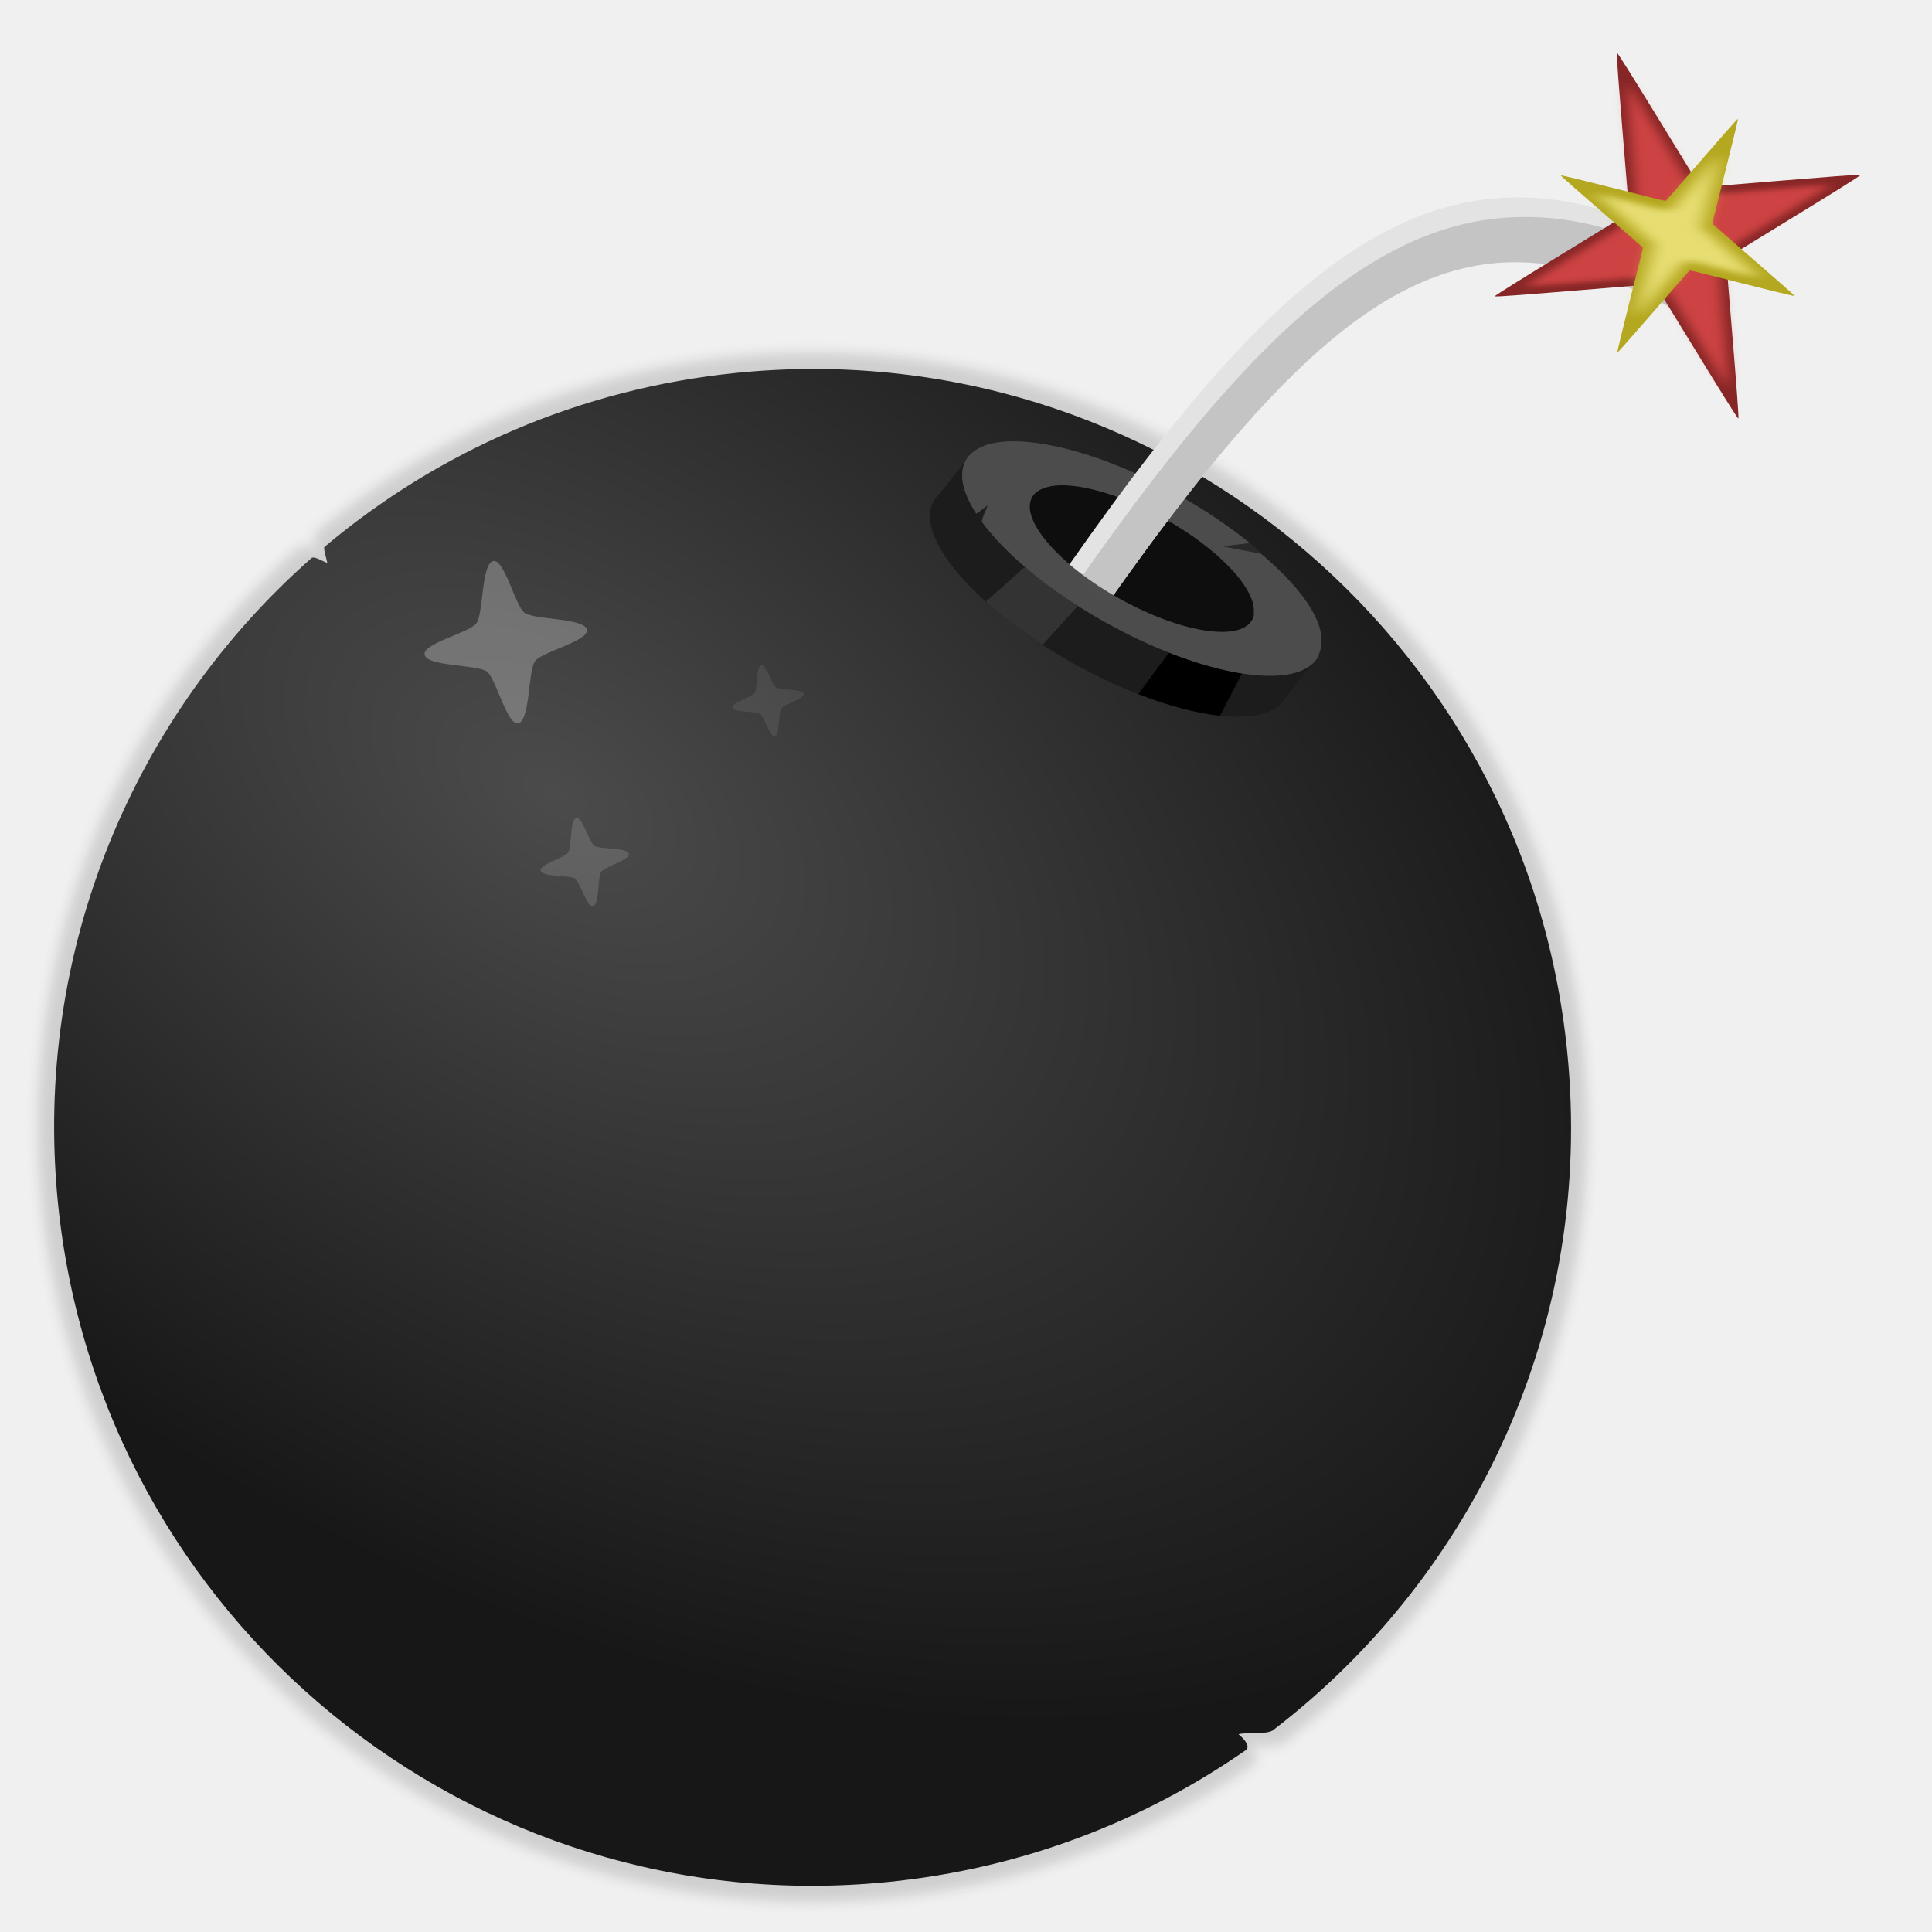
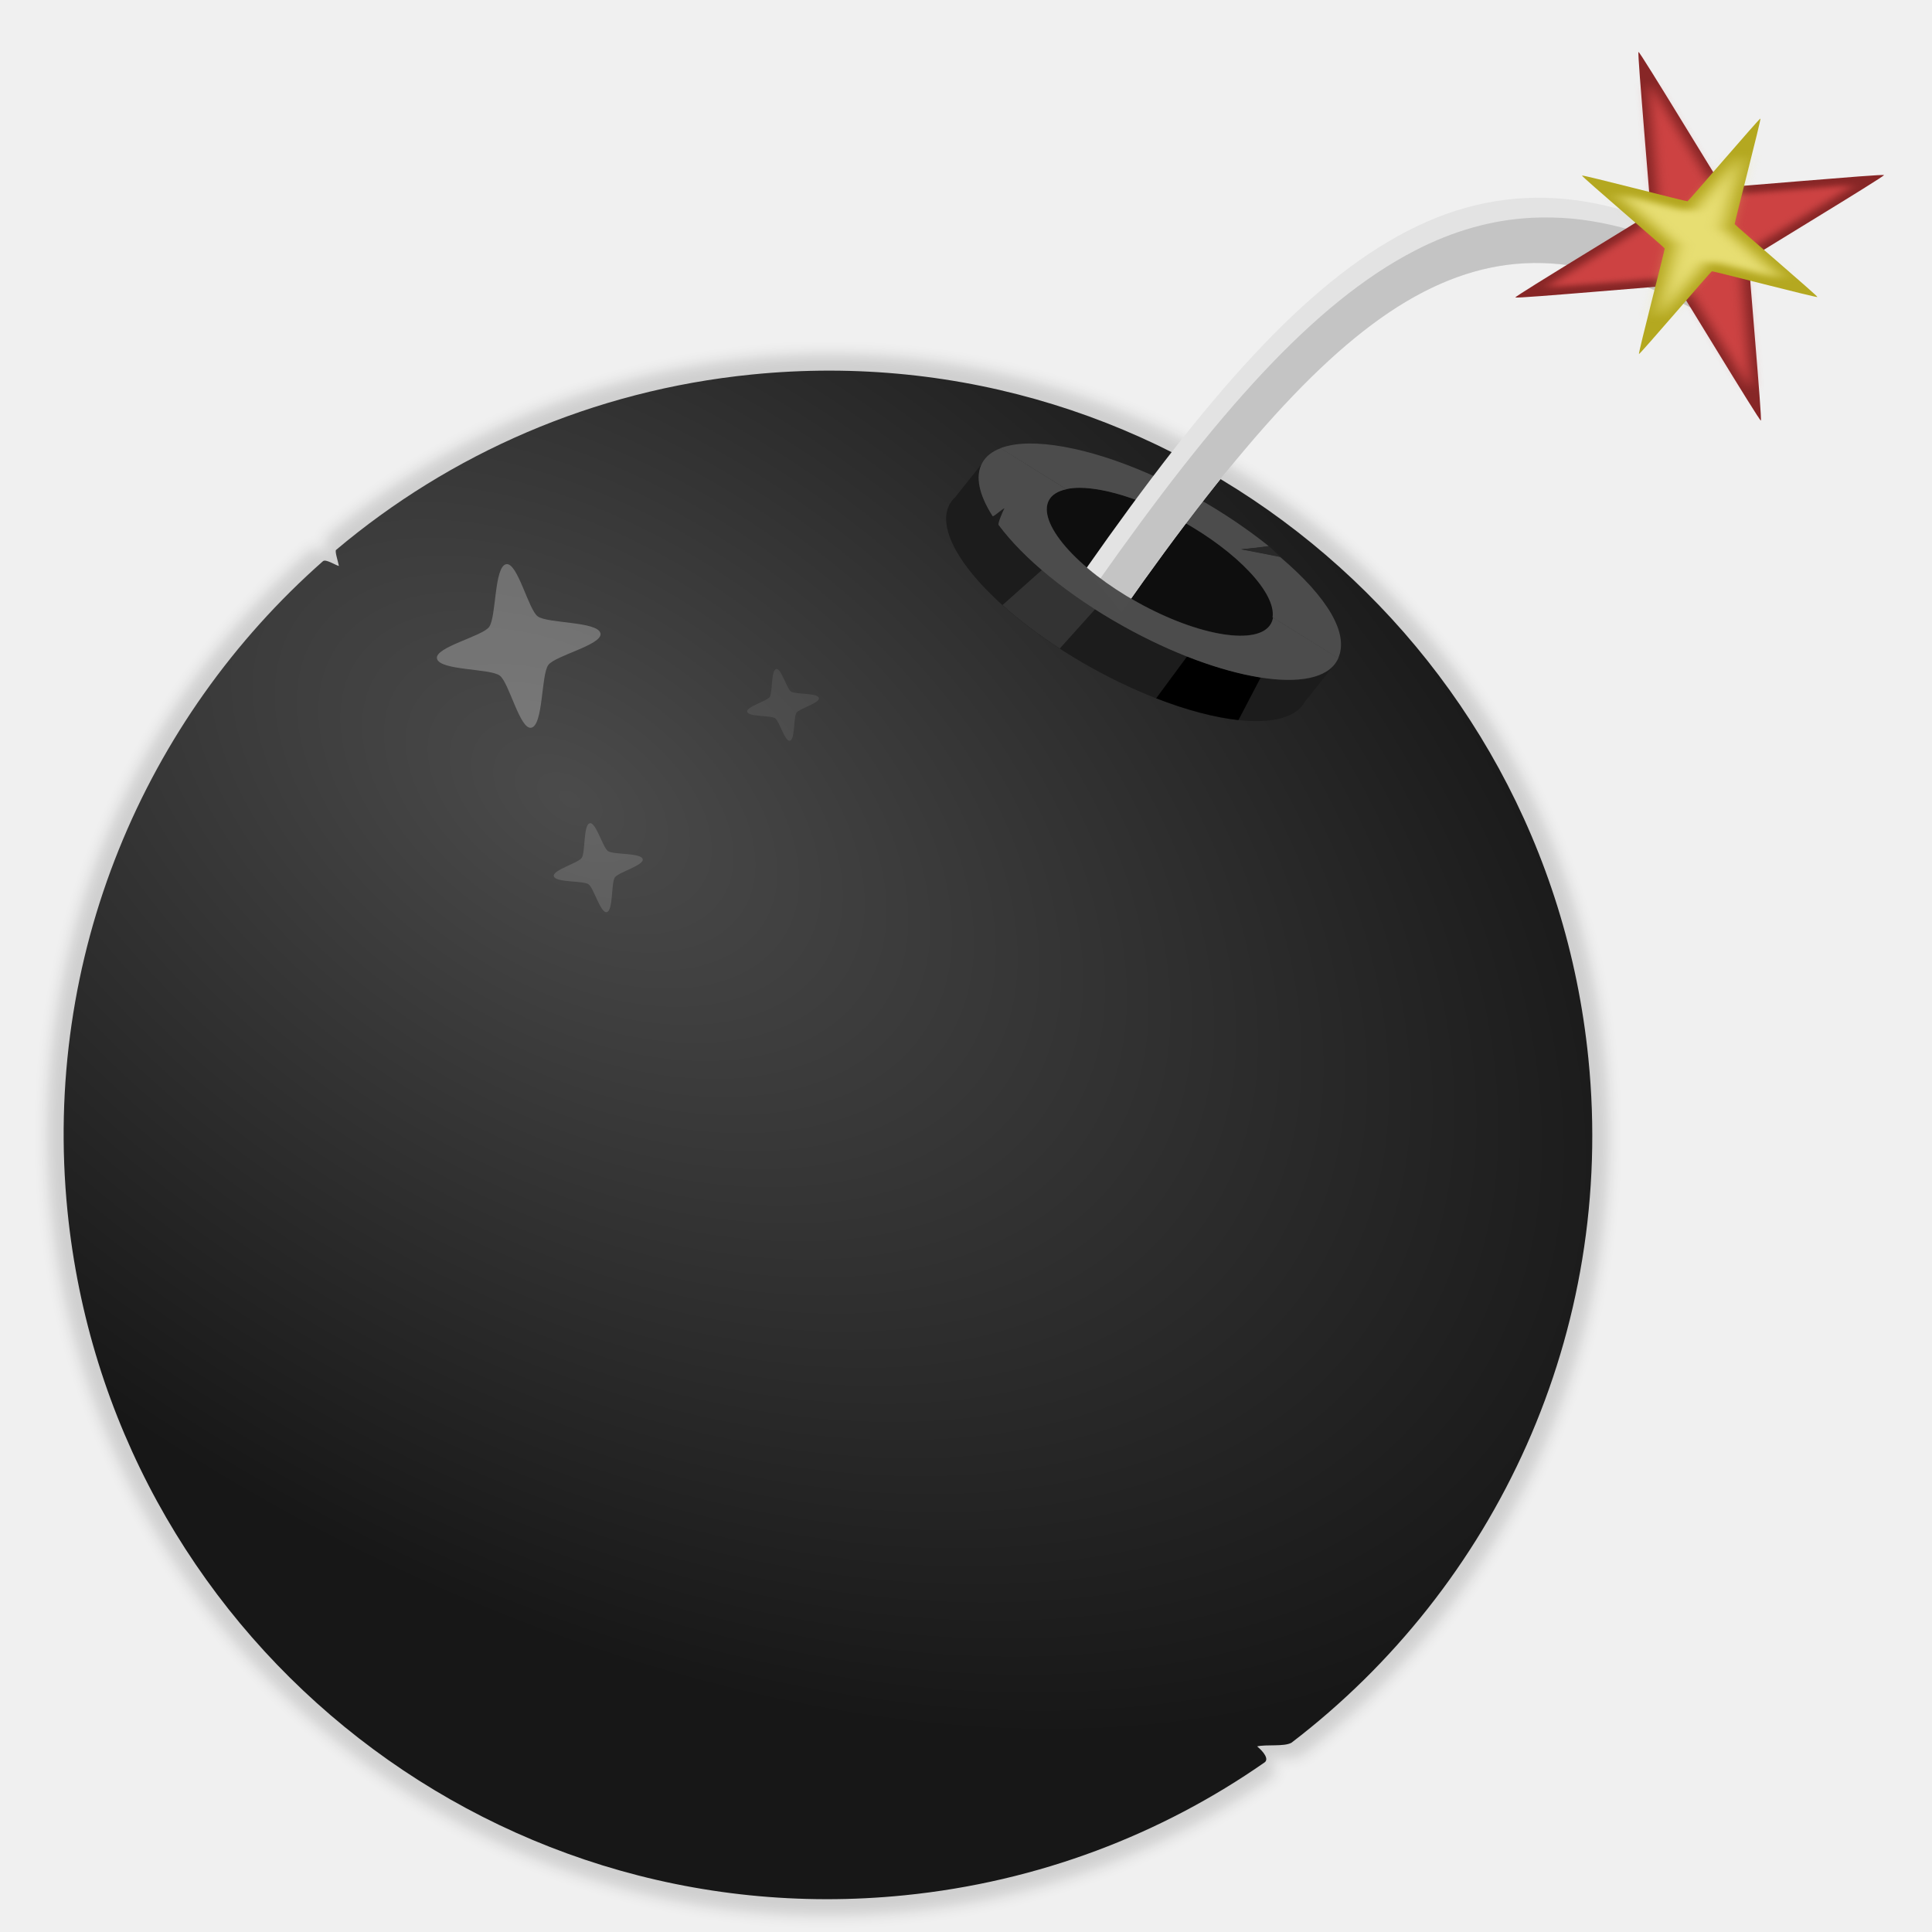
- <svg xmlns="http://www.w3.org/2000/svg" xmlns:xlink="http://www.w3.org/1999/xlink" width="60" height="60" viewBox="0 0 15.875 15.875" version="1.1" id="svg5">
+ <svg xmlns="http://www.w3.org/2000/svg" xmlns:xlink="http://www.w3.org/1999/xlink" width="64" height="64" viewBox="0 0 16.933 16.933" version="1.1" id="svg5">
  <defs id="defs2">
    <linearGradient id="linearGradient3009">
      <stop style="stop-color:#4a4a4a;stop-opacity:1;" offset="0" id="stop3005" />
      <stop style="stop-color:#161616;stop-opacity:1;" offset="1" id="stop3007" />
    </linearGradient>
    <radialGradient xlink:href="#linearGradient3009" id="radialGradient3011" cx="8.963" cy="13.277" fx="8.963" fy="13.277" r="8.976" gradientUnits="userSpaceOnUse" gradientTransform="matrix(0.9625879,0.62238,-0.3769664,0.5830253,2.579338,-7.201405)" />
    <filter style="color-interpolation-filters:sRGB" id="filter3349" x="-0.082" y="-0.082" width="1.164" height="1.164">
      <feGaussianBlur stdDeviation="0.108" id="feGaussianBlur3351" />
    </filter>
    <filter style="color-interpolation-filters:sRGB" id="filter3353" x="-0.033" y="-0.033" width="1.067" height="1.067">
      <feGaussianBlur stdDeviation="0.044" id="feGaussianBlur3355" />
    </filter>
    <filter style="color-interpolation-filters:sRGB" id="filter3412" x="-0.01" y="-0.01" width="1.02" height="1.02">
      <feGaussianBlur stdDeviation="0.059" id="feGaussianBlur3414" />
    </filter>
  </defs>
  <g id="layer1" transform="translate(-1.823659,0.3141425)">
-     <g id="g4697" style="display:inline" transform="translate(0.1870887,0.09354434)">
+     <g id="g4697" style="display:inline" transform="matrix(1.07489,0,0,1.07489,0.1440584,0.1135678)">
      <path id="path3402" style="opacity:0.421;mix-blend-mode:normal;fill:#000000;fill-opacity:0.328;stroke:none;stroke-width:0.148;stroke-linejoin:round;stroke-dasharray:none;stroke-opacity:1;filter:url(#filter3412)" d="m 14.844,7.983 c 0.26,2.585 -0.879,4.988 -2.802,6.457 -0.069,0.04 -0.239,0.014 -0.324,0.034 0.065,0.054 0.113,0.121 0.07,0.151 C 10.814,15.306 9.656,15.754 8.389,15.881 4.426,16.28 0.89,13.39 0.491,9.426 0.249,7.022 1.218,4.775 2.901,3.29 2.928,3.267 3.017,3.327 3.053,3.336 3.044,3.293 3.011,3.196 3.026,3.183 4.098,2.28 5.445,1.679 6.946,1.528 10.91,1.13 14.446,4.02 14.844,7.983 Z" transform="matrix(0.8823747,0,0,0.8823747,1.547988,1.175102)" />
      <path id="path3274" style="display:inline;opacity:0.772;fill:#ffffff;fill-opacity:0.034;stroke:none;stroke-width:0.247;stroke-linejoin:round;stroke-dasharray:none;stroke-opacity:1" d="M 7.741,2.882 A 6.076,6.076 0 0 0 2.303,9.535 6.076,6.076 0 0 0 5.456,14.27 5.772,10.429 59.652 0 0 9.049,12.66 5.772,10.429 59.652 0 0 14.327,7.846 6.076,6.076 0 0 0 7.741,2.882 Z" />
      <path id="path184" style="opacity:0.995;fill:url(#radialGradient3011);stroke:none;stroke-width:0.128;stroke-linejoin:round;stroke-dasharray:none;stroke-opacity:1" d="m 14.514,8.233 c 0.225,2.233 -0.759,4.309 -2.421,5.579 -0.06,0.034 -0.206,0.012 -0.28,0.03 0.056,0.046 0.098,0.105 0.06,0.131 C 11.032,14.559 10.032,14.946 8.937,15.056 5.513,15.401 2.458,12.904 2.113,9.479 1.905,7.402 2.741,5.461 4.196,4.178 4.219,4.158 4.296,4.21 4.326,4.217 4.319,4.18 4.291,4.096 4.303,4.086 5.23,3.305 6.394,2.786 7.691,2.656 11.115,2.311 14.17,4.808 14.514,8.233 Z" />
    </g>
-     <path id="path951" style="opacity:0.995;fill:#1c1c1c;fill-opacity:1;stroke-width:0.231;stroke-linejoin:round" d="M 9.761,3.47 9.538,3.75 a 1.657,0.604 29.13 0 0 -0.044,0.055 1.657,0.604 29.13 0 0 1.153,1.334 1.657,0.604 29.13 0 0 1.741,0.279 l 0.223,-0.28 A 1.657,0.604 29.13 0 1 10.915,4.804 1.657,0.604 29.13 0 1 9.761,3.47 Z" />
-     <ellipse style="opacity:0.995;fill:#0e0e0e;fill-opacity:1;stroke-width:0.145;stroke-linejoin:round" id="ellipse1965" cx="11.873" cy="-1.721" rx="1.036" ry="0.378" transform="rotate(29.12995)" />
-     <path id="path1951" style="fill:#333333;fill-opacity:1;stroke:none;stroke-width:0.168px;stroke-linecap:butt;stroke-linejoin:miter;stroke-opacity:1" d="M 10.246,4.343 9.924,4.63 A 1.657,0.604 29.13 0 0 10.391,4.984 L 10.68,4.664 A 1.657,0.604 29.13 0 1 10.246,4.343 Z" />
-     <path id="path4739" style="opacity:0.995;fill:#4c4c4c;fill-opacity:1;stroke:none;stroke-width:0.231;stroke-linejoin:round" d="m 10.142,3.312 c -0.092,7.999e-4 -0.172,0.014 -0.237,0.038 l 0.538,0.334 a 1.036,0.378 29.13 0 1 0.111,-0.011 1.036,0.378 29.13 0 1 0.834,0.272 1.036,0.378 29.13 0 1 0.737,0.784 l 0.535,0.333 c 0.09,-0.2 -0.085,-0.496 -0.474,-0.826 -0.009,-0.008 -0.318,-0.062 -0.318,-0.062 0,0 0.234,-0.019 0.224,-0.027 C 11.922,4.01 11.721,3.873 11.497,3.748 10.985,3.463 10.481,3.309 10.142,3.312 Z" />
-     <g id="g4733" transform="translate(0.2697921,0.2263139)">
+     <path id="path951" style="opacity:0.995;fill:#1c1c1c;fill-opacity:1;stroke-width:0.249;stroke-linejoin:round" d="m 10.435,3.743 -0.24,0.301 a 1.781,0.649 29.13 0 0 -0.047,0.059 1.781,0.649 29.13 0 0 1.24,1.434 1.781,0.649 29.13 0 0 1.872,0.3 L 13.5,5.535 A 1.781,0.649 29.13 0 1 11.675,5.177 1.781,0.649 29.13 0 1 10.435,3.743 Z" />
+     <ellipse style="opacity:0.995;fill:#0e0e0e;fill-opacity:1;stroke-width:0.155;stroke-linejoin:round" id="ellipse1965" cx="12.718" cy="-1.811" rx="1.113" ry="0.406" transform="rotate(29.12995)" />
+     <path id="path1951" style="fill:#333333;fill-opacity:1;stroke:none;stroke-width:0.18px;stroke-linecap:butt;stroke-linejoin:miter;stroke-opacity:1" d="M 10.956,4.681 10.61,4.989 a 1.781,0.649 29.13 0 0 0.502,0.381 l 0.31,-0.345 A 1.781,0.649 29.13 0 1 10.956,4.681 Z" />
+     <path id="path4739" style="opacity:0.995;fill:#4c4c4c;fill-opacity:1;stroke:none;stroke-width:0.249;stroke-linejoin:round" d="m 10.845,3.573 c -0.099,8.598e-4 -0.185,0.015 -0.254,0.041 l 0.578,0.359 a 1.113,0.406 29.13 0 1 0.119,-0.012 1.113,0.406 29.13 0 1 0.896,0.293 1.113,0.406 29.13 0 1 0.793,0.843 l 0.575,0.358 c 0.097,-0.215 -0.091,-0.533 -0.509,-0.888 -0.01,-0.008 -0.342,-0.067 -0.342,-0.067 0,0 0.252,-0.021 0.241,-0.029 C 12.757,4.323 12.541,4.176 12.301,4.042 11.751,3.735 11.209,3.57 10.845,3.573 Z" />
+     <g id="g4733" transform="matrix(1.07489,0,0,1.07489,0.2329555,0.2562805)">
      <path style="color:#000000;display:inline;fill:#e3e3e3;fill-opacity:1;stroke-width:1.272;-inkscape-stroke:none" d="m 14.242,1.092 c -0.442,-0.042 -0.864,0.043 -1.283,0.259 -0.837,0.431 -1.642,1.354 -2.623,2.754 l 0.288,0.356 c 0.964,-1.376 1.73,-2.233 2.461,-2.61 0.731,-0.377 1.442,-0.307 2.377,0.236 L 15.64,1.591 C 15.144,1.304 14.684,1.134 14.242,1.092 Z" id="path1967" />
      <path id="path2074" style="color:#000000;display:inline;fill:#c4c4c4;fill-opacity:1;stroke-width:1.272;-inkscape-stroke:none" d="m 13.973,1.245 c -0.325,0.016 -0.641,0.105 -0.955,0.267 -0.828,0.427 -1.624,1.334 -2.589,2.706 l 0.196,0.242 c 0.964,-1.376 1.73,-2.233 2.461,-2.61 0.731,-0.377 1.441,-0.307 2.377,0.236 L 15.602,1.697 C 15.143,1.443 14.714,1.292 14.3,1.252 14.19,1.242 14.081,1.24 13.973,1.245 Z" />
    </g>
-     <path id="path1960" style="opacity:0.995;fill:#000000;fill-opacity:1;stroke-width:0.231;stroke-linejoin:round" d="M 11.429,5.048 11.177,5.389 A 1.657,0.604 29.13 0 0 11.848,5.567 L 12.029,5.22 A 1.657,0.604 29.13 0 1 11.429,5.048 Z" />
-     <path style="opacity:0.995;fill:#872525;fill-opacity:1;stroke:none;stroke-width:0.365;stroke-linejoin:round;stroke-dasharray:none;stroke-opacity:1" id="path2131" d="m 18.884,6.422 c -1.6e-5,0.013 -1.261,0.264 -1.27,0.273 -0.01,0.009 -0.34,1.27 -0.353,1.27 -0.013,-1.64e-5 -0.264,-1.261 -0.273,-1.27 -0.009,-0.01 -1.27,-0.34 -1.27,-0.353 1.6e-5,-0.013 1.261,-0.264 1.27,-0.273 0.01,-0.009 0.34,-1.27 0.353,-1.27 0.013,1.63e-5 0.264,1.261 0.273,1.27 0.009,0.01 1.27,0.34 1.27,0.353 z" transform="rotate(-19.80992,2.825486,8.847919)" />
-     <path style="opacity:0.995;fill:#cd4242;fill-opacity:1;stroke:none;stroke-width:0.365;stroke-linejoin:round;stroke-dasharray:none;stroke-opacity:1;filter:url(#filter3353)" id="path3345" d="m 18.884,6.422 c -1.6e-5,0.013 -1.261,0.264 -1.27,0.273 -0.01,0.009 -0.34,1.27 -0.353,1.27 -0.013,-1.64e-5 -0.264,-1.261 -0.273,-1.27 -0.009,-0.01 -1.27,-0.34 -1.27,-0.353 1.6e-5,-0.013 1.261,-0.264 1.27,-0.273 0.01,-0.009 0.34,-1.27 0.353,-1.27 0.013,1.63e-5 0.264,1.261 0.273,1.27 0.009,0.01 1.27,0.34 1.27,0.353 z" transform="matrix(0.7820966,-0.281725,0.281725,0.7820966,0.2796726,1.504959)" />
-     <path style="opacity:0.995;fill:#b4a81f;fill-opacity:1;stroke:none;stroke-width:0.365;stroke-linejoin:round;stroke-dasharray:none;stroke-opacity:1" id="path2809" d="m 18.884,6.422 c -1.6e-5,0.013 -1.261,0.264 -1.27,0.273 -0.01,0.009 -0.34,1.27 -0.353,1.27 -0.013,-1.64e-5 -0.264,-1.261 -0.273,-1.27 -0.009,-0.01 -1.27,-0.34 -1.27,-0.353 1.6e-5,-0.013 1.261,-0.264 1.27,-0.273 0.01,-0.009 0.34,-1.27 0.353,-1.27 0.013,1.63e-5 0.264,1.261 0.273,1.27 0.009,0.01 1.27,0.34 1.27,0.353 z" transform="matrix(0.2973209,-0.6140162,0.6140162,0.2973209,6.546127,10.34787)" />
-     <path style="opacity:1;mix-blend-mode:normal;fill:#ffffff;fill-opacity:0.262;stroke:none;stroke-width:0.365;stroke-linejoin:round;stroke-dasharray:none;stroke-opacity:1" id="path3201" d="M 1.947,-0.33 C 1.682,-0.299 1.542,-1.415 1.345,-1.593 1.134,-1.782 -0.017,-1.843 -0.049,-2.125 -0.079,-2.389 1.036,-2.529 1.214,-2.727 c 0.19,-0.211 0.25,-1.361 0.532,-1.394 0.264,-0.03 0.404,1.085 0.602,1.263 0.211,0.19 1.361,0.25 1.394,0.532 0.03,0.264 -1.085,0.404 -1.263,0.602 -0.19,0.211 -0.25,1.361 -0.532,1.394 z" transform="matrix(0.3535219,-0.03554089,0.03554089,0.3535219,5.405594,5.815055)" />
-     <path style="opacity:0.995;fill:#e7de72;fill-opacity:1;stroke:none;stroke-width:0.365;stroke-linejoin:round;stroke-dasharray:none;stroke-opacity:1;filter:url(#filter3349)" id="path3347" d="m 18.884,6.422 c -1.6e-5,0.013 -1.261,0.264 -1.27,0.273 -0.01,0.009 -0.34,1.27 -0.353,1.27 -0.013,-1.64e-5 -0.264,-1.261 -0.273,-1.27 -0.009,-0.01 -1.27,-0.34 -1.27,-0.353 1.6e-5,-0.013 1.261,-0.264 1.27,-0.273 0.01,-0.009 0.34,-1.27 0.353,-1.27 0.013,1.63e-5 0.264,1.261 0.273,1.27 0.009,0.01 1.27,0.34 1.27,0.353 z" transform="matrix(0.207858,-0.4292609,0.4292609,0.207858,9.273064,7.72235)" />
-     <path style="fill:#000000;fill-opacity:0.309;stroke:none;stroke-width:0.229px;stroke-linecap:butt;stroke-linejoin:miter;stroke-opacity:1" d="m 9.845,3.904 0.097,-0.063 -0.047,0.136 c -0.018,-0.024 -0.035,-0.049 -0.05,-0.073 z" id="path3359" />
-     <path style="opacity:1;mix-blend-mode:normal;fill:#ffffff;fill-opacity:0.142;stroke:none;stroke-width:0.365;stroke-linejoin:round;stroke-dasharray:none;stroke-opacity:1" id="path4572" d="M 1.947,-0.33 C 1.682,-0.299 1.542,-1.415 1.345,-1.593 1.134,-1.782 -0.017,-1.843 -0.049,-2.125 -0.079,-2.389 1.036,-2.529 1.214,-2.727 c 0.19,-0.211 0.25,-1.361 0.532,-1.394 0.264,-0.03 0.404,1.085 0.602,1.263 0.211,0.19 1.361,0.25 1.394,0.532 0.03,0.264 -1.085,0.404 -1.263,0.602 -0.19,0.211 -0.25,1.361 -0.532,1.394 z" transform="matrix(0.1924795,-0.02652042,0.02652042,0.1924795,6.331441,7.247886)" />
-     <path style="opacity:1;mix-blend-mode:normal;fill:#ffffff;fill-opacity:0.081;stroke:none;stroke-width:0.365;stroke-linejoin:round;stroke-dasharray:none;stroke-opacity:1" id="path4632" d="M 1.947,-0.33 C 1.682,-0.299 1.542,-1.415 1.345,-1.593 1.134,-1.782 -0.017,-1.843 -0.049,-2.125 -0.079,-2.389 1.036,-2.529 1.214,-2.727 c 0.19,-0.211 0.25,-1.361 0.532,-1.394 0.264,-0.03 0.404,1.085 0.602,1.263 0.211,0.19 1.361,0.25 1.394,0.532 0.03,0.264 -1.085,0.404 -1.263,0.602 -0.19,0.211 -0.25,1.361 -0.532,1.394 z" transform="matrix(0.1552877,-0.02139602,0.02139602,0.1552877,7.895411,5.82829)" />
-     <path id="path4744" style="opacity:0.995;fill:#4c4c4c;fill-opacity:1;stroke:none;stroke-width:0.231;stroke-linejoin:round" d="m 10.077,3.315 c -0.021,0.002 -0.041,0.004 -0.06,0.007 0.019,-0.003 0.039,-0.006 0.06,-0.007 z m -0.089,0.012 c -0.019,0.004 -0.037,0.009 -0.054,0.014 0.017,-0.005 0.035,-0.01 0.054,-0.014 z m -0.079,0.023 c -0.069,0.026 -0.12,0.065 -0.15,0.119 -0.061,0.11 -0.026,0.263 0.084,0.435 0.007,0.012 0.081,-0.064 0.097,-0.063 -0.007,0.011 -0.056,0.123 -0.047,0.135 0.198,0.268 0.563,0.573 1.02,0.827 0.799,0.445 1.579,0.57 1.741,0.279 0.004,-0.006 0.007,-0.013 0.01,-0.02 L 12.129,4.73 a 1.036,0.378 29.13 0 1 -0.017,0.05 1.036,0.378 29.13 0 1 -1.088,-0.174 1.036,0.378 29.13 0 1 -0.721,-0.834 1.036,0.378 29.13 0 1 0.143,-0.088 z m 1.833,0.543 c 0.026,0.017 0.051,0.033 0.075,0.05 -0.025,-0.017 -0.05,-0.034 -0.075,-0.05 z m 0.075,0.05 c 0.025,0.017 0.049,0.033 0.073,0.05 -0.024,-0.017 -0.048,-0.033 -0.073,-0.05 z m 0.596,0.505 c 0.016,0.017 0.031,0.034 0.046,0.051 -0.015,-0.017 -0.03,-0.034 -0.046,-0.051 z" />
-     <path style="fill:#292929;fill-opacity:1;stroke:none;stroke-width:0.265px;stroke-linecap:butt;stroke-linejoin:miter;stroke-opacity:1" d="m 11.872,4.175 0.224,-0.027 0.094,0.089 z" id="path4749" />
+     <path id="path1960" style="opacity:0.995;fill:#000000;fill-opacity:1;stroke-width:0.249;stroke-linejoin:round" d="m 12.228,5.439 -0.271,0.367 a 1.781,0.649 29.13 0 0 0.721,0.191 L 12.873,5.624 A 1.781,0.649 29.13 0 1 12.228,5.439 Z" />
+     <path style="opacity:0.995;fill:#872525;fill-opacity:1;stroke:none;stroke-width:0.365;stroke-linejoin:round;stroke-dasharray:none;stroke-opacity:1" id="path2131" d="m 18.884,6.422 c -1.6e-5,0.013 -1.261,0.264 -1.27,0.273 -0.01,0.009 -0.34,1.27 -0.353,1.27 -0.013,-1.64e-5 -0.264,-1.261 -0.273,-1.27 -0.009,-0.01 -1.27,-0.34 -1.27,-0.353 1.6e-5,-0.013 1.261,-0.264 1.27,-0.273 0.01,-0.009 0.34,-1.27 0.353,-1.27 0.013,1.63e-5 0.264,1.261 0.273,1.27 0.009,0.01 1.27,0.34 1.27,0.353 z" transform="matrix(1.011281,-0.3642812,0.3642812,1.011281,-3.100444,1.605103)" />
+     <path style="opacity:0.995;fill:#cd4242;fill-opacity:1;stroke:none;stroke-width:0.365;stroke-linejoin:round;stroke-dasharray:none;stroke-opacity:1;filter:url(#filter3353)" id="path3345" d="m 18.884,6.422 c -1.6e-5,0.013 -1.261,0.264 -1.27,0.273 -0.01,0.009 -0.34,1.27 -0.353,1.27 -0.013,-1.64e-5 -0.264,-1.261 -0.273,-1.27 -0.009,-0.01 -1.27,-0.34 -1.27,-0.353 1.6e-5,-0.013 1.261,-0.264 1.27,-0.273 0.01,-0.009 0.34,-1.27 0.353,-1.27 0.013,1.63e-5 0.264,1.261 0.273,1.27 0.009,0.01 1.27,0.34 1.27,0.353 z" transform="matrix(0.8406682,-0.3028236,0.3028236,0.8406682,0.2435759,1.630684)" />
+     <path style="opacity:0.995;fill:#b4a81f;fill-opacity:1;stroke:none;stroke-width:0.365;stroke-linejoin:round;stroke-dasharray:none;stroke-opacity:1" id="path2809" d="m 18.884,6.422 c -1.6e-5,0.013 -1.261,0.264 -1.27,0.273 -0.01,0.009 -0.34,1.27 -0.353,1.27 -0.013,-1.64e-5 -0.264,-1.261 -0.273,-1.27 -0.009,-0.01 -1.27,-0.34 -1.27,-0.353 1.6e-5,-0.013 1.261,-0.264 1.27,-0.273 0.01,-0.009 0.34,-1.27 0.353,-1.27 0.013,1.63e-5 0.264,1.261 0.273,1.27 0.009,0.01 1.27,0.34 1.27,0.353 z" transform="matrix(0.3195873,-0.6600001,0.6600001,0.3195873,6.979329,11.13584)" />
+     <path style="opacity:1;mix-blend-mode:normal;fill:#ffffff;fill-opacity:0.262;stroke:none;stroke-width:0.365;stroke-linejoin:round;stroke-dasharray:none;stroke-opacity:1" id="path3201" d="M 1.947,-0.33 C 1.682,-0.299 1.542,-1.415 1.345,-1.593 1.134,-1.782 -0.017,-1.843 -0.049,-2.125 -0.079,-2.389 1.036,-2.529 1.214,-2.727 c 0.19,-0.211 0.25,-1.361 0.532,-1.394 0.264,-0.03 0.404,1.085 0.602,1.263 0.211,0.19 1.361,0.25 1.394,0.532 0.03,0.264 -1.085,0.404 -1.263,0.602 -0.19,0.211 -0.25,1.361 -0.532,1.394 z" transform="matrix(0.3799973,-0.03820256,0.03820256,0.3799973,5.75338,6.263565)" />
+     <path style="opacity:0.995;fill:#e7de72;fill-opacity:1;stroke:none;stroke-width:0.365;stroke-linejoin:round;stroke-dasharray:none;stroke-opacity:1;filter:url(#filter3349)" id="path3347" d="m 18.884,6.422 c -1.6e-5,0.013 -1.261,0.264 -1.27,0.273 -0.01,0.009 -0.34,1.27 -0.353,1.27 -0.013,-1.64e-5 -0.264,-1.261 -0.273,-1.27 -0.009,-0.01 -1.27,-0.34 -1.27,-0.353 1.6e-5,-0.013 1.261,-0.264 1.27,-0.273 0.01,-0.009 0.34,-1.27 0.353,-1.27 0.013,1.63e-5 0.264,1.261 0.273,1.27 0.009,0.01 1.27,0.34 1.27,0.353 z" transform="matrix(0.2234246,-0.4614084,0.4614084,0.2234246,9.910487,8.313698)" />
+     <path style="fill:#000000;fill-opacity:0.309;stroke:none;stroke-width:0.246px;stroke-linecap:butt;stroke-linejoin:miter;stroke-opacity:1" d="m 10.525,4.21 0.105,-0.068 -0.051,0.146 c -0.019,-0.026 -0.038,-0.052 -0.054,-0.078 z" id="path3359" />
+     <path style="opacity:1;mix-blend-mode:normal;fill:#ffffff;fill-opacity:0.142;stroke:none;stroke-width:0.365;stroke-linejoin:round;stroke-dasharray:none;stroke-opacity:1" id="path4572" d="M 1.947,-0.33 C 1.682,-0.299 1.542,-1.415 1.345,-1.593 1.134,-1.782 -0.017,-1.843 -0.049,-2.125 -0.079,-2.389 1.036,-2.529 1.214,-2.727 c 0.19,-0.211 0.25,-1.361 0.532,-1.394 0.264,-0.03 0.404,1.085 0.602,1.263 0.211,0.19 1.361,0.25 1.394,0.532 0.03,0.264 -1.085,0.404 -1.263,0.602 -0.19,0.211 -0.25,1.361 -0.532,1.394 z" transform="matrix(0.2068944,-0.02850655,0.02850655,0.2068944,6.748564,7.803701)" />
+     <path style="opacity:1;mix-blend-mode:normal;fill:#ffffff;fill-opacity:0.081;stroke:none;stroke-width:0.365;stroke-linejoin:round;stroke-dasharray:none;stroke-opacity:1" id="path4632" d="M 1.947,-0.33 C 1.682,-0.299 1.542,-1.415 1.345,-1.593 1.134,-1.782 -0.017,-1.843 -0.049,-2.125 -0.079,-2.389 1.036,-2.529 1.214,-2.727 c 0.19,-0.211 0.25,-1.361 0.532,-1.394 0.264,-0.03 0.404,1.085 0.602,1.263 0.211,0.19 1.361,0.25 1.394,0.532 0.03,0.264 -1.085,0.404 -1.263,0.602 -0.19,0.211 -0.25,1.361 -0.532,1.394 z" transform="matrix(0.1669172,-0.02299838,0.02299838,0.1669172,8.42966,6.277792)" />
+     <path id="path4744" style="opacity:0.995;fill:#4c4c4c;fill-opacity:1;stroke:none;stroke-width:0.249;stroke-linejoin:round" d="m 10.775,3.577 c -0.022,0.002 -0.044,0.004 -0.064,0.008 0.021,-0.003 0.042,-0.006 0.064,-0.008 z m -0.096,0.013 c -0.021,0.004 -0.04,0.009 -0.058,0.015 0.018,-0.006 0.038,-0.011 0.058,-0.015 z m -0.085,0.024 c -0.074,0.028 -0.129,0.07 -0.161,0.128 -0.066,0.118 -0.028,0.282 0.09,0.467 0.008,0.012 0.087,-0.069 0.104,-0.068 -0.008,0.012 -0.061,0.132 -0.051,0.146 0.213,0.288 0.605,0.616 1.096,0.889 0.859,0.479 1.697,0.613 1.871,0.299 0.004,-0.007 0.008,-0.014 0.011,-0.021 L 12.981,5.098 a 1.113,0.406 29.13 0 1 -0.018,0.054 1.113,0.406 29.13 0 1 -1.17,-0.187 1.113,0.406 29.13 0 1 -0.775,-0.897 1.113,0.406 29.13 0 1 0.153,-0.094 z m 1.971,0.583 c 0.028,0.018 0.054,0.036 0.081,0.054 -0.027,-0.018 -0.053,-0.036 -0.081,-0.054 z m 0.081,0.054 c 0.027,0.018 0.053,0.036 0.079,0.054 -0.026,-0.018 -0.052,-0.036 -0.079,-0.054 z m 0.64,0.543 c 0.017,0.018 0.034,0.036 0.049,0.054 -0.016,-0.018 -0.032,-0.036 -0.049,-0.054 z" />
+     <path style="fill:#292929;fill-opacity:1;stroke:none;stroke-width:0.284px;stroke-linecap:butt;stroke-linejoin:miter;stroke-opacity:1" d="m 12.704,4.501 0.241,-0.029 0.101,0.096 z" id="path4749" />
  </g>
</svg>
